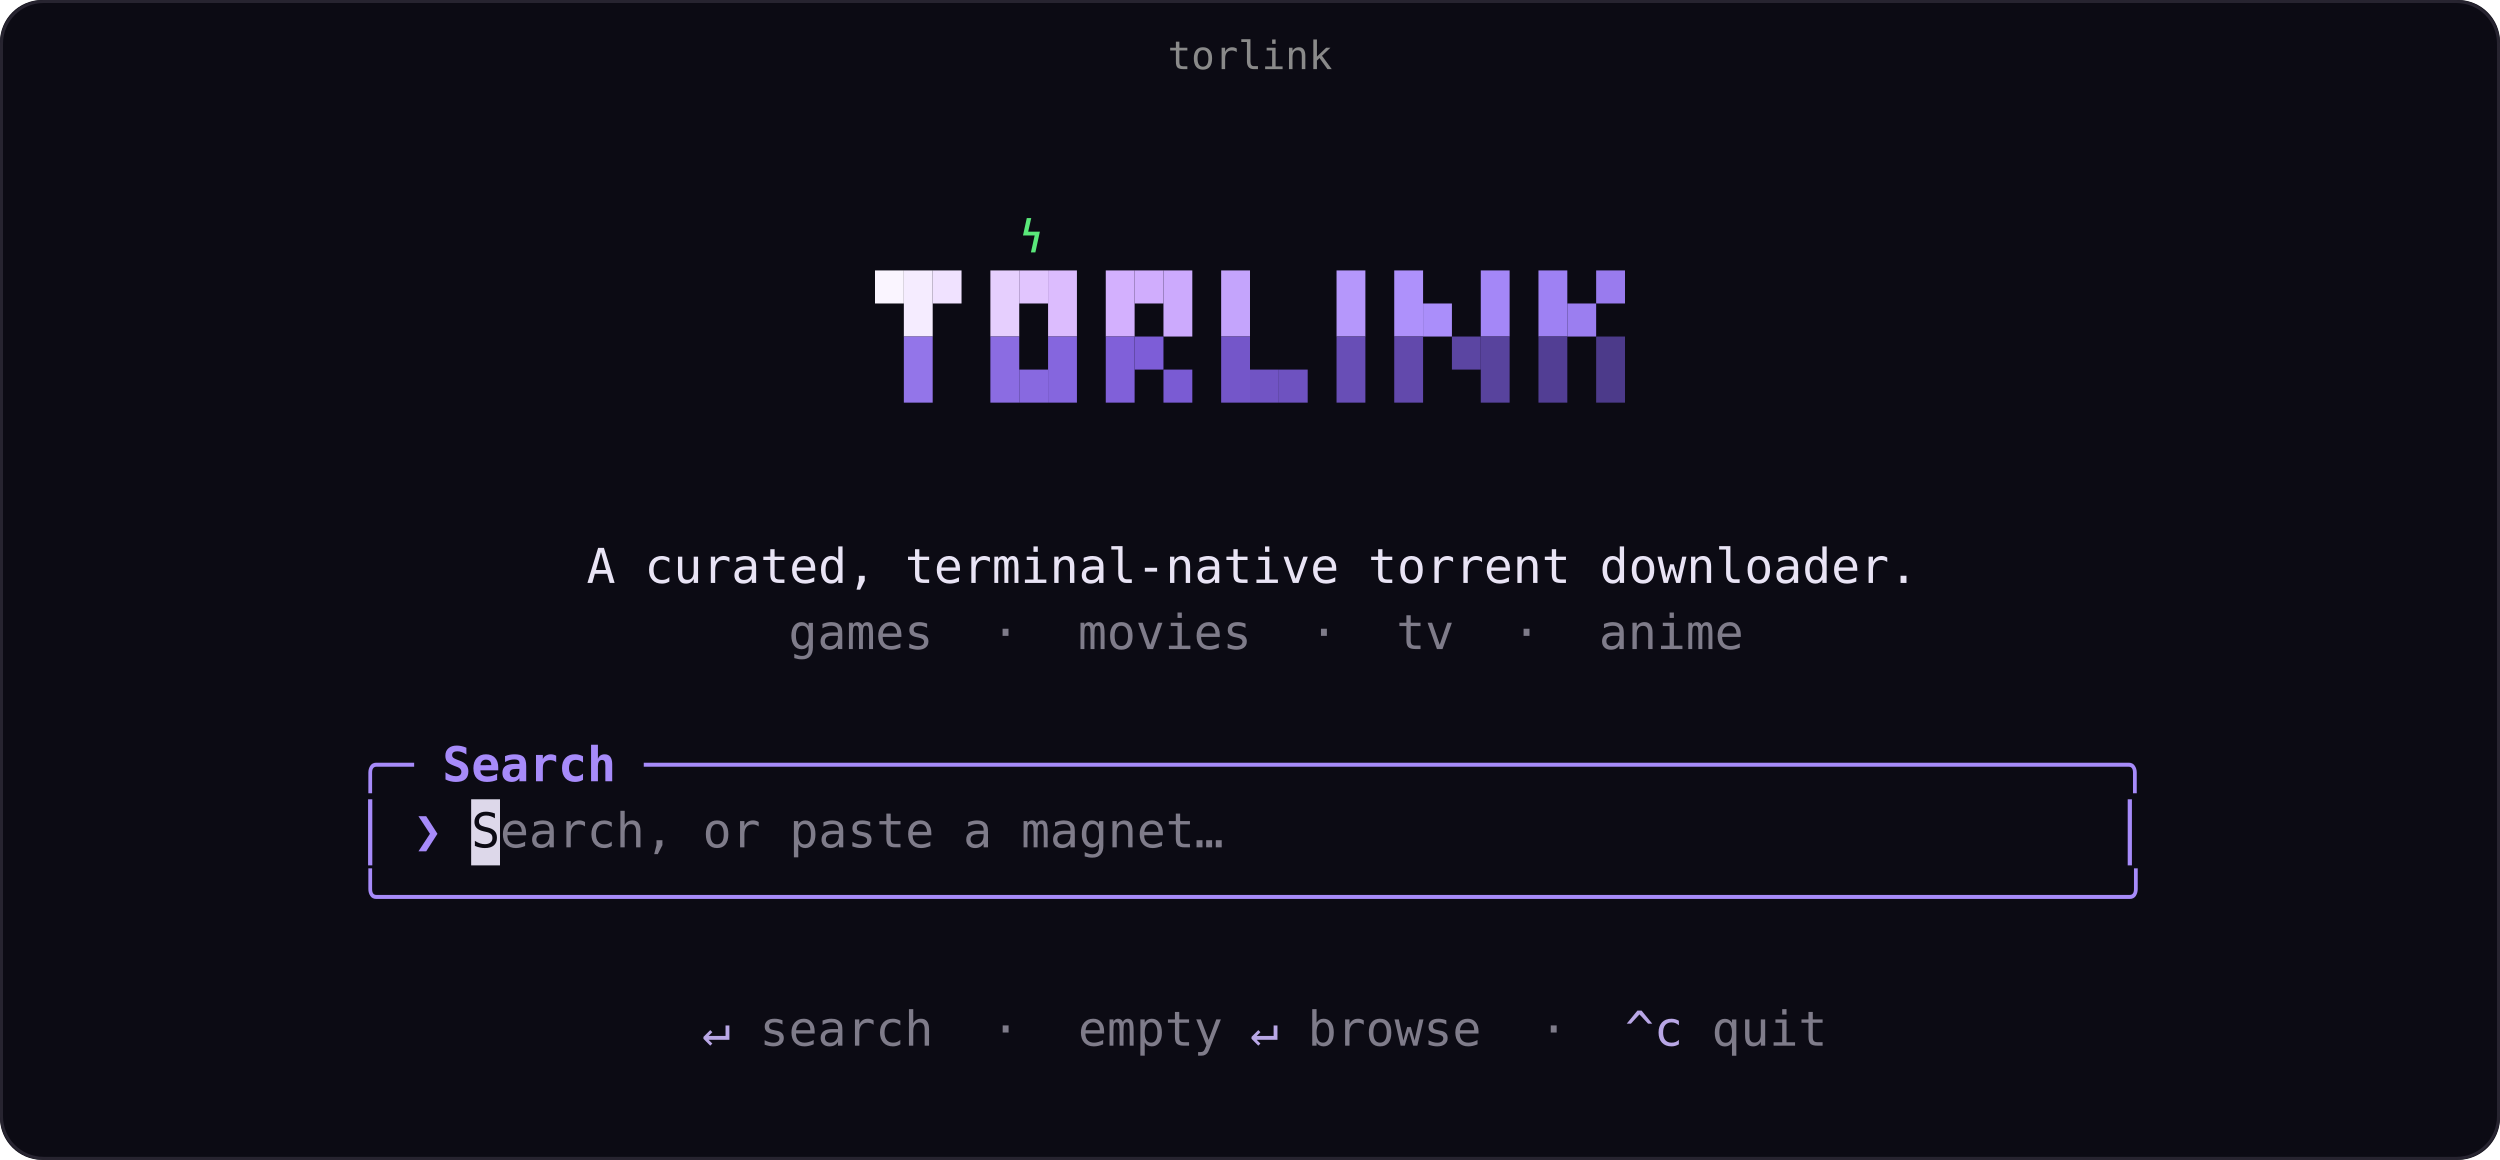
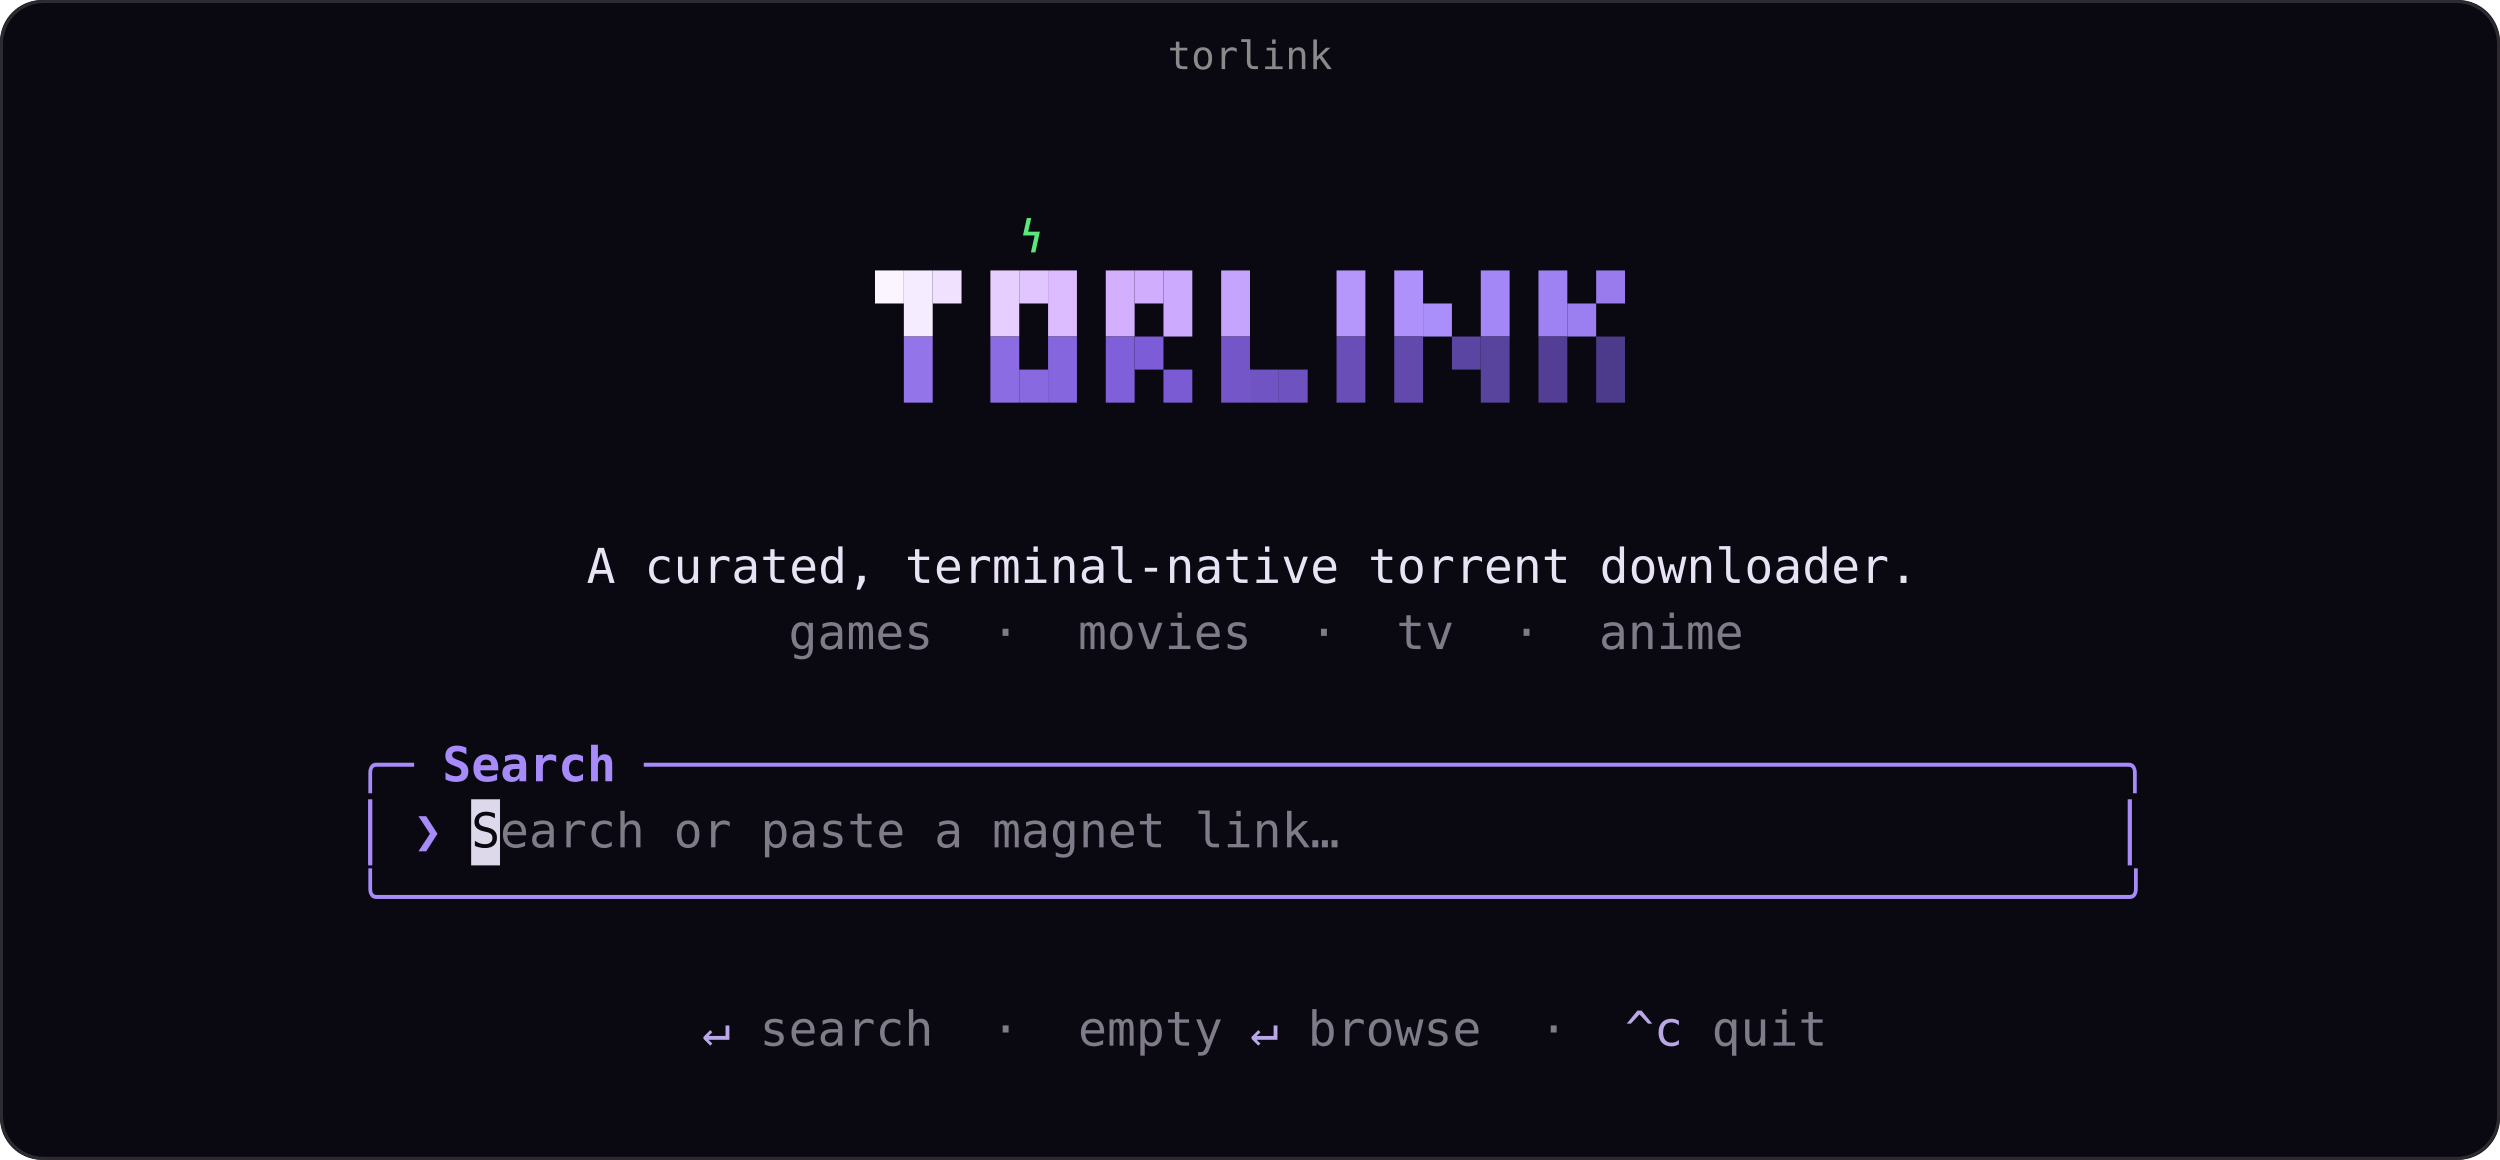
<svg xmlns="http://www.w3.org/2000/svg" width="832" height="386" viewBox="0 0 832 386" style="max-width: 832px; width: 100%; height: auto;" role="img">
-   <rect width="100%" height="100%" rx="14" fill="#0c0b14" />
-   <rect x="0.5" y="0.5" width="831" height="385" rx="14" fill="none" stroke="#272430" stroke-width="1" />
+   <rect width="100%" height="100%" rx="14" fill="#0a0810" />
+   <rect x="0.5" y="0.5" width="831" height="385" rx="14" fill="none" stroke="#2d2b31" stroke-width="1" />
  <text x="416" y="23" text-anchor="middle" font-family="ui-monospace, &quot;Cascadia Mono&quot;, &quot;SF Mono&quot;, Menlo, Consolas, &quot;DejaVu Sans Mono&quot;, monospace" font-size="13" fill="#8a8a8a">torlink</text>
  <g font-family="ui-monospace, &quot;Cascadia Mono&quot;, &quot;SF Mono&quot;, Menlo, Consolas, &quot;DejaVu Sans Mono&quot;, monospace" font-size="16" fill="#ddd8ea">
    <text x="339.2" y="84" textLength="9.6" lengthAdjust="spacingAndGlyphs" xml:space="preserve" fill="#5ae87a" font-weight="600">𐓏</text>
    <rect x="291.2" y="90" width="9.6" height="11" fill="#faf5ff" />
    <rect x="300.8" y="90" width="9.6" height="22" fill="#f5ecff" />
    <rect x="310.4" y="90" width="9.6" height="11" fill="#f0e2ff" />
    <rect x="329.6" y="90" width="9.6" height="22" fill="#e6cffe" />
    <rect x="339.2" y="90" width="9.6" height="11" fill="#e1c5fe" />
    <rect x="348.8" y="90" width="9.6" height="22" fill="#dcbcfe" />
    <rect x="368" y="90" width="9.6" height="22" fill="#d3b0fe" />
    <rect x="377.6" y="90" width="9.6" height="11" fill="#d0adfd" />
    <rect x="387.2" y="90" width="9.6" height="22" fill="#ccaafd" />
    <rect x="406.4" y="90" width="9.6" height="22" fill="#c4a4fc" />
    <rect x="444.8" y="90" width="9.6" height="22" fill="#b597fb" />
    <rect x="464" y="90" width="9.6" height="22" fill="#ae91fb" />
    <rect x="473.6" y="101" width="9.6" height="11" fill="#aa8efa" />
    <rect x="492.8" y="90" width="9.6" height="22" fill="#a487f7" />
    <rect x="512" y="90" width="9.6" height="22" fill="#9e81f3" />
    <rect x="521.6" y="101" width="9.6" height="11" fill="#9b7ef0" />
    <rect x="531.2" y="90" width="9.6" height="11" fill="#997bee" />
    <rect x="300.8" y="112" width="9.6" height="22" fill="#9375e9" />
    <rect x="329.6" y="112" width="9.6" height="22" fill="#8b6ce2" />
    <rect x="339.2" y="123" width="9.6" height="11" fill="#8869e0" />
    <rect x="348.8" y="112" width="9.6" height="22" fill="#8566de" />
    <rect x="368" y="112" width="9.6" height="22" fill="#8060d9" />
    <rect x="377.6" y="112" width="9.6" height="11" fill="#7d5dd7" />
    <rect x="387.2" y="123" width="9.6" height="11" fill="#7a5bd3" />
    <rect x="406.4" y="112" width="9.6" height="22" fill="#7456c9" />
    <rect x="416" y="123" width="9.6" height="11" fill="#7154c4" />
    <rect x="425.6" y="123" width="9.6" height="11" fill="#6e52c0" />
    <rect x="444.8" y="112" width="9.6" height="22" fill="#684eb6" />
    <rect x="464" y="112" width="9.6" height="22" fill="#6249ac" />
    <rect x="483.2" y="112" width="9.6" height="11" fill="#5b45a2" />
    <rect x="492.8" y="112" width="9.6" height="22" fill="#58439d" />
    <rect x="512" y="112" width="9.6" height="22" fill="#523e94" />
    <rect x="531.2" y="112" width="9.6" height="22" fill="#4c3a8a" />
    <text x="195.2" y="194" textLength="441.6" lengthAdjust="spacingAndGlyphs" xml:space="preserve" fill="#e9e4f5">A curated, terminal-native torrent downloader.</text>
    <text x="262.4" y="216" textLength="316.8" lengthAdjust="spacingAndGlyphs" xml:space="preserve" fill-opacity="0.55">games  ·  movies  ·  tv  ·  anime</text>
    <text x="118.4" y="260" textLength="19.2" lengthAdjust="spacingAndGlyphs" xml:space="preserve" fill="#a78bfa">╭─</text>
    <text x="147.2" y="260" textLength="57.6" lengthAdjust="spacingAndGlyphs" xml:space="preserve" fill="#a78bfa" font-weight="600">Search</text>
    <text x="214.4" y="260" textLength="499.2" lengthAdjust="spacingAndGlyphs" xml:space="preserve" fill="#a78bfa">───────────────────────────────────────────────────╮</text>
    <rect x="122.5" y="266" width="1.4" height="22" fill="#a78bfa" />
    <text x="137.6" y="282" textLength="9.6" lengthAdjust="spacingAndGlyphs" xml:space="preserve" fill="#a78bfa">❯</text>
    <rect x="156.8" y="266" width="9.6" height="22" fill="#ddd8ea" />
-     <text x="156.8" y="282" textLength="9.6" lengthAdjust="spacingAndGlyphs" xml:space="preserve" fill="#0c0b14">S</text>
-     <text x="166.4" y="282" textLength="240" lengthAdjust="spacingAndGlyphs" xml:space="preserve" fill-opacity="0.55">earch, or paste a magnet…</text>
+     <text x="156.8" y="282" textLength="9.6" lengthAdjust="spacingAndGlyphs" xml:space="preserve" fill="#0a0810">S</text>
+     <text x="166.4" y="282" textLength="278.4" lengthAdjust="spacingAndGlyphs" xml:space="preserve" fill-opacity="0.55">earch or paste a magnet link…</text>
    <rect x="708.1" y="266" width="1.4" height="22" fill="#a78bfa" />
    <text x="118.4" y="304" textLength="595.2" lengthAdjust="spacingAndGlyphs" xml:space="preserve" fill="#a78bfa">╰────────────────────────────────────────────────────────────╯</text>
    <text x="233.6" y="348" textLength="9.6" lengthAdjust="spacingAndGlyphs" xml:space="preserve" fill="#b9a7e6">↵</text>
    <text x="252.8" y="348" textLength="153.6" lengthAdjust="spacingAndGlyphs" xml:space="preserve" fill-opacity="0.55">search  ·  empty</text>
    <text x="416" y="348" textLength="9.6" lengthAdjust="spacingAndGlyphs" xml:space="preserve" fill="#b9a7e6">↵</text>
    <text x="435.2" y="348" textLength="86.4" lengthAdjust="spacingAndGlyphs" xml:space="preserve" fill-opacity="0.55">browse  ·</text>
    <text x="540.8" y="348" textLength="19.2" lengthAdjust="spacingAndGlyphs" xml:space="preserve" fill="#b9a7e6">^c</text>
    <text x="569.6" y="348" textLength="38.4" lengthAdjust="spacingAndGlyphs" xml:space="preserve" fill-opacity="0.55">quit</text>
  </g>
</svg>
